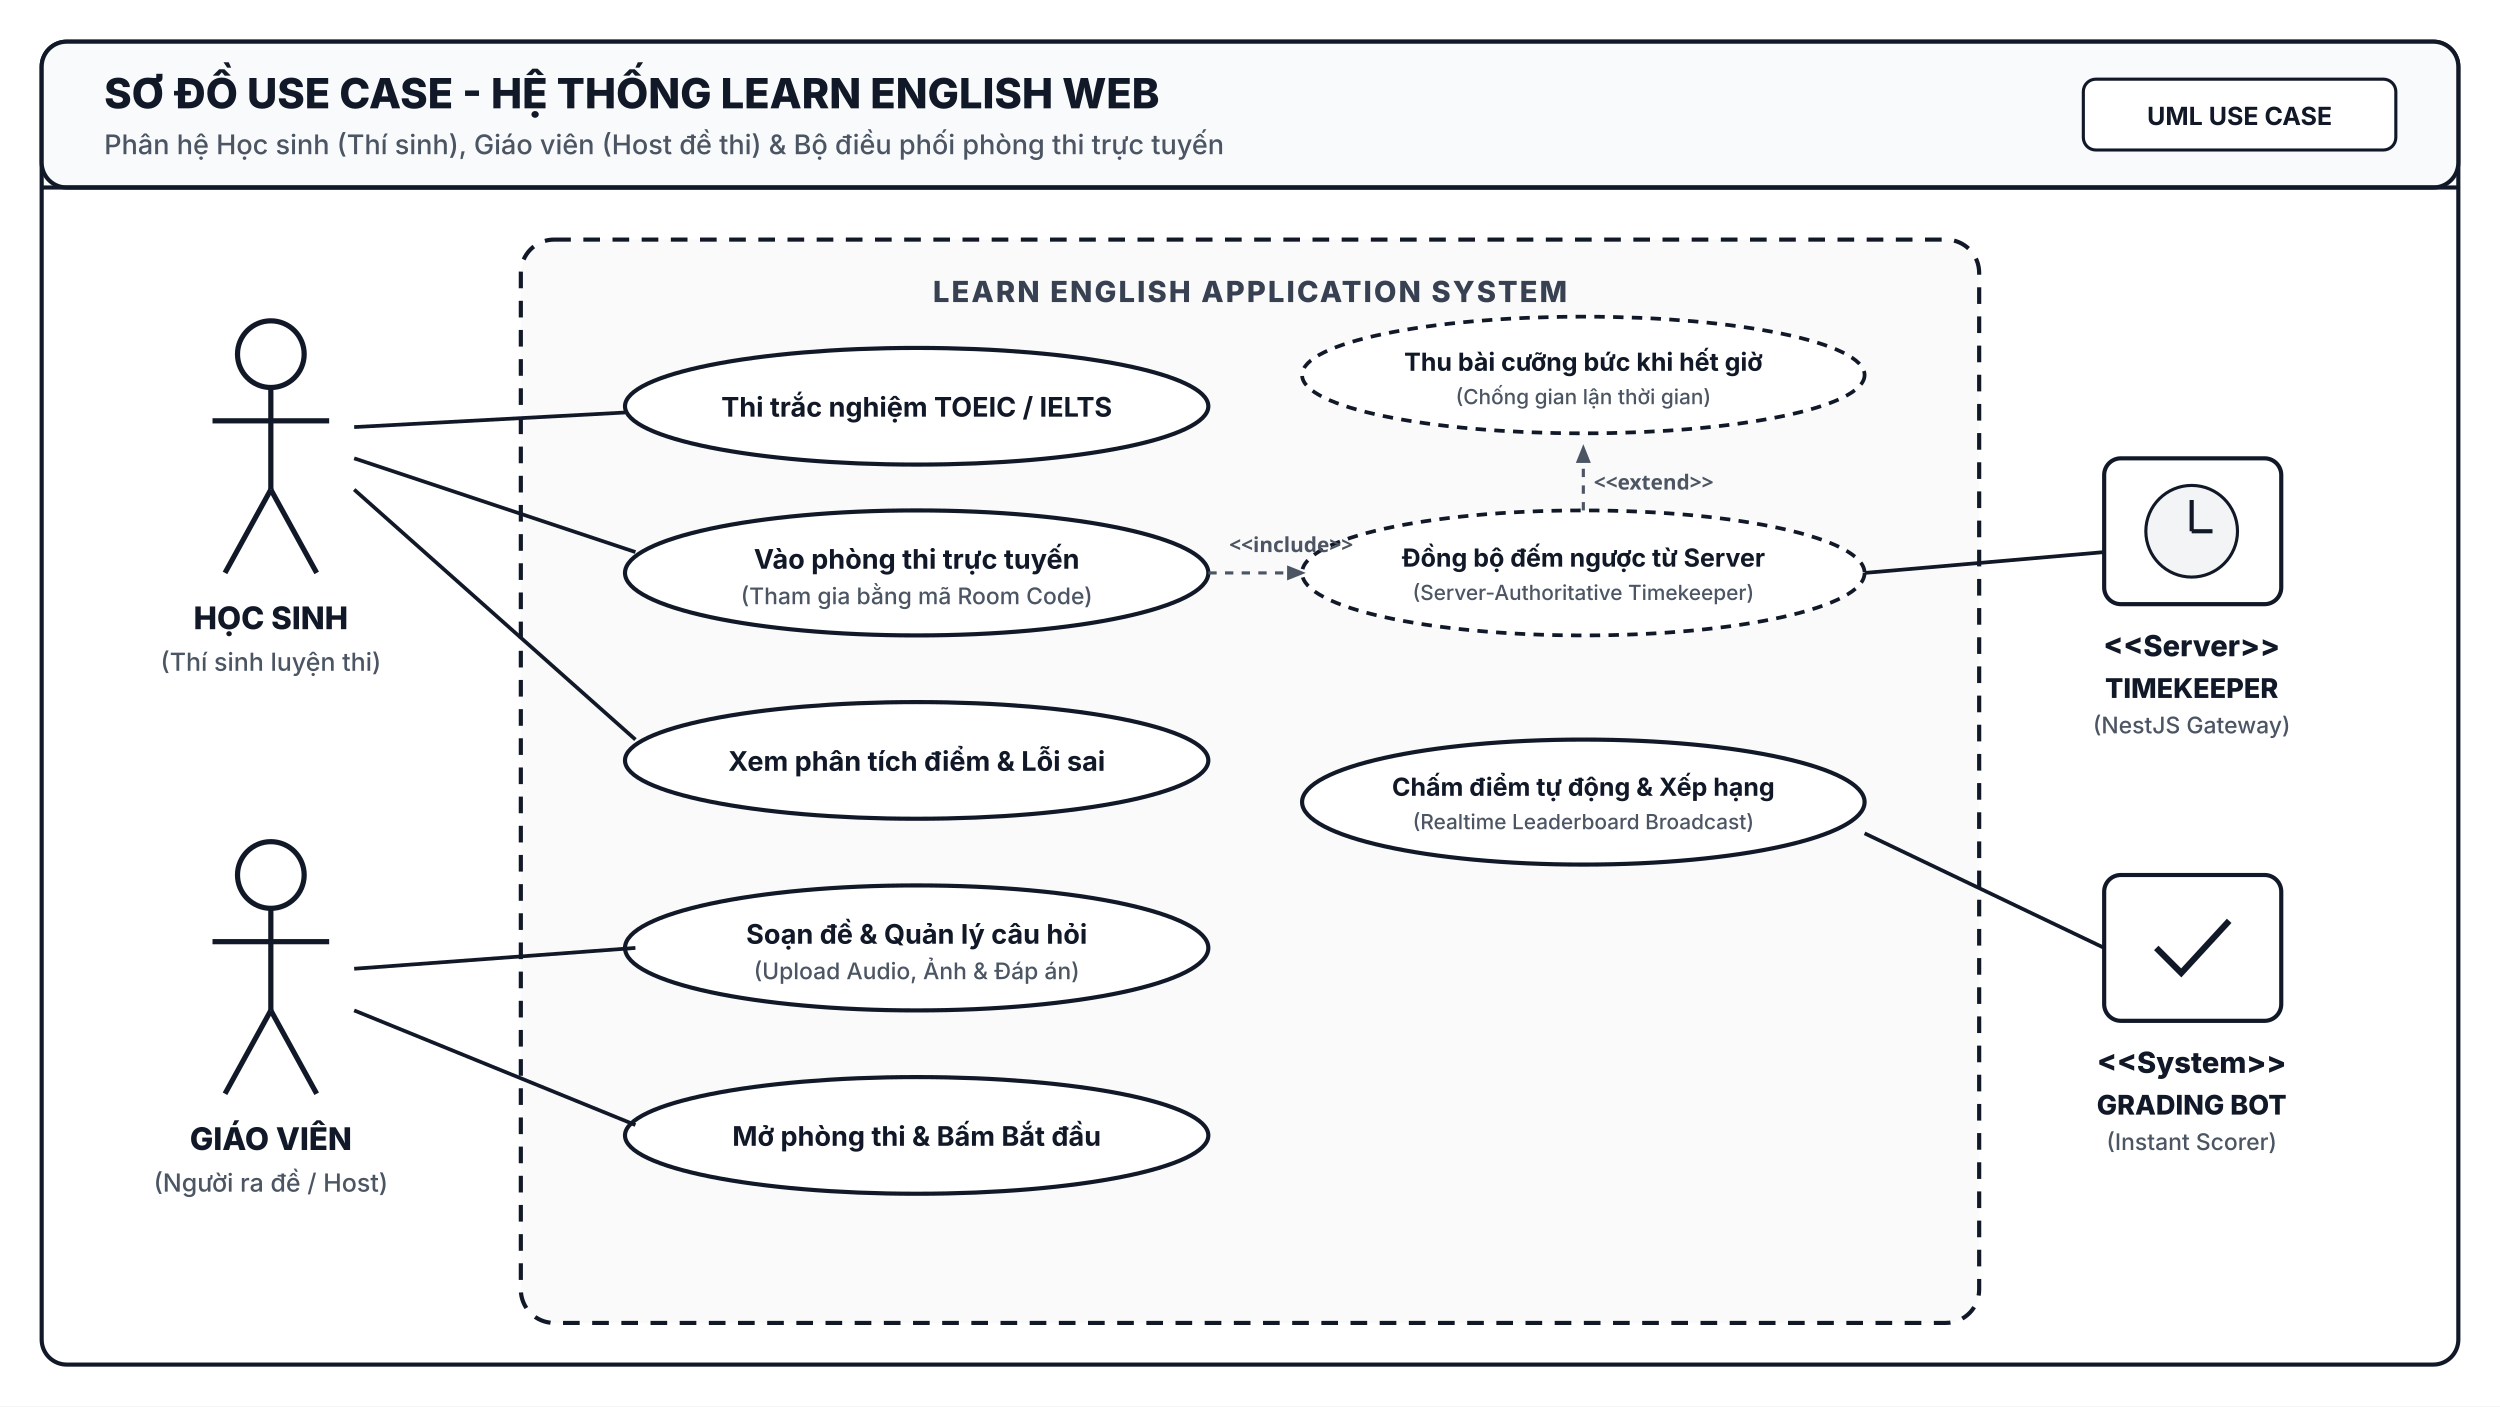
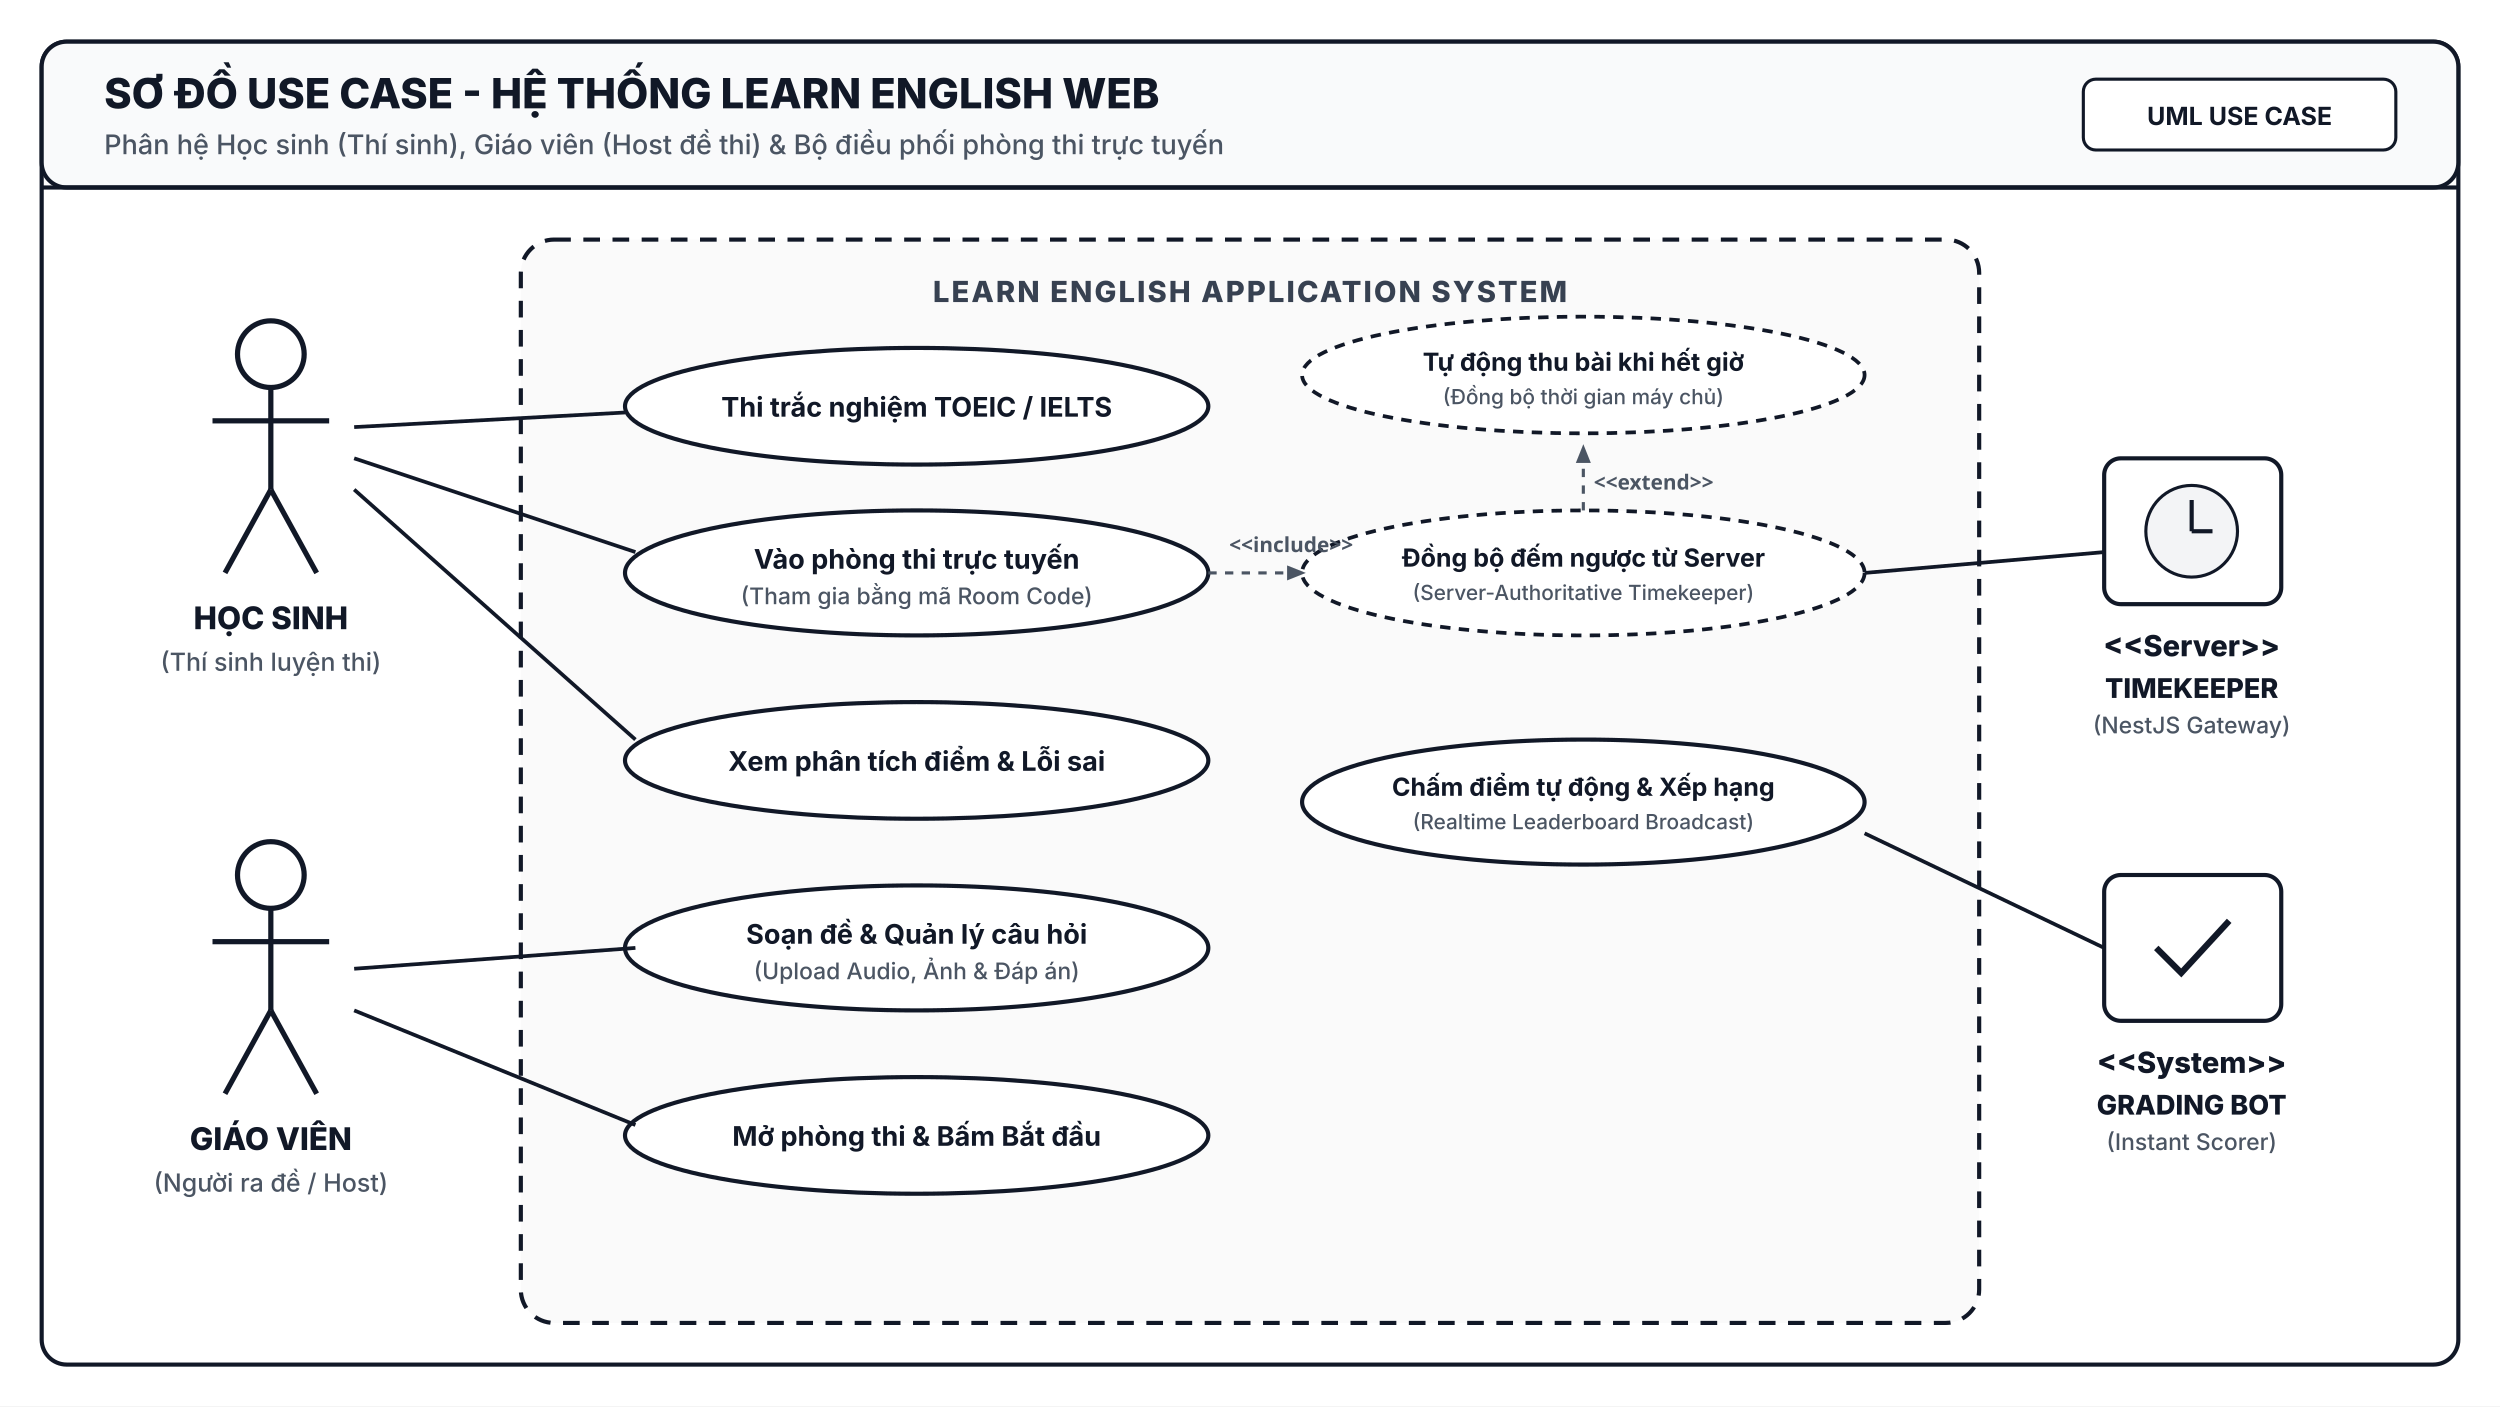
<svg xmlns="http://www.w3.org/2000/svg" viewBox="0 0 1200 675" width="1200" height="675">
  <defs>
    <marker id="arrow" viewBox="0 0 10 10" refX="8" refY="5" markerWidth="6" markerHeight="6" orient="auto-start-reverse">
      <path d="M 0 1 L 10 5 L 0 9 z" fill="#111827" />
    </marker>
    <marker id="arrow-dashed" viewBox="0 0 10 10" refX="8" refY="5" markerWidth="6" markerHeight="6" orient="auto-start-reverse">
      <path d="M 0 1 L 10 5 L 0 9 z" fill="#4b5563" />
    </marker>
  </defs>
  <rect width="1200" height="675" fill="#ffffff" />
  <rect x="20" y="20" width="1160" height="635" rx="12" fill="#ffffff" stroke="#111827" stroke-width="2" />
  <rect x="20" y="20" width="1160" height="70" rx="12" fill="#f9fafb" stroke="#111827" stroke-width="2" />
  <line x1="20" y1="90" x2="1180" y2="90" stroke="#111827" stroke-width="2" />
  <text x="50" y="52" font-family="system-ui, -apple-system, sans-serif" font-size="20" font-weight="800" fill="#111827">SƠ ĐỒ USE CASE - HỆ THỐNG LEARN ENGLISH WEB</text>
  <text x="50" y="74" font-family="system-ui, -apple-system, sans-serif" font-size="13" font-weight="500" fill="#4b5563">Phân hệ Học sinh (Thí sinh), Giáo viên (Host đề thi) &amp; Bộ điều phối phòng thi trực tuyến</text>
  <rect x="1000" y="38" width="150" height="34" rx="6" fill="#ffffff" stroke="#111827" stroke-width="1.5" />
  <text x="1075" y="60" font-family="system-ui, -apple-system, sans-serif" font-size="12" font-weight="700" fill="#111827" text-anchor="middle">UML USE CASE</text>
  <g transform="translate(90, 150)">
    <circle cx="40" cy="20" r="16" fill="#ffffff" stroke="#111827" stroke-width="2.5" />
    <line x1="40" y1="36" x2="40" y2="85" stroke="#111827" stroke-width="2.5" />
    <line x1="12" y1="52" x2="68" y2="52" stroke="#111827" stroke-width="2.5" />
    <line x1="40" y1="85" x2="18" y2="125" stroke="#111827" stroke-width="2.5" />
    <line x1="40" y1="85" x2="62" y2="125" stroke="#111827" stroke-width="2.5" />
    <text x="40" y="152" font-family="system-ui, -apple-system, sans-serif" font-size="15" font-weight="800" fill="#111827" text-anchor="middle">HỌC SINH</text>
    <text x="40" y="172" font-family="system-ui, -apple-system, sans-serif" font-size="12" font-weight="500" fill="#4b5563" text-anchor="middle">(Thí sinh luyện thi)</text>
  </g>
  <g transform="translate(90, 400)">
    <circle cx="40" cy="20" r="16" fill="#ffffff" stroke="#111827" stroke-width="2.5" />
    <line x1="40" y1="36" x2="40" y2="85" stroke="#111827" stroke-width="2.5" />
    <line x1="12" y1="52" x2="68" y2="52" stroke="#111827" stroke-width="2.5" />
    <line x1="40" y1="85" x2="18" y2="125" stroke="#111827" stroke-width="2.5" />
    <line x1="40" y1="85" x2="62" y2="125" stroke="#111827" stroke-width="2.5" />
    <text x="40" y="152" font-family="system-ui, -apple-system, sans-serif" font-size="15" font-weight="800" fill="#111827" text-anchor="middle">GIÁO VIÊN</text>
    <text x="40" y="172" font-family="system-ui, -apple-system, sans-serif" font-size="12" font-weight="500" fill="#4b5563" text-anchor="middle">(Người ra đề / Host)</text>
  </g>
  <rect x="250" y="115" width="700" height="520" rx="16" fill="#fafafa" stroke="#111827" stroke-width="2" stroke-dasharray="8 6" />
  <text x="600" y="145" font-family="system-ui, -apple-system, sans-serif" font-size="14" font-weight="800" fill="#374151" text-anchor="middle" letter-spacing="1">LEARN ENGLISH APPLICATION SYSTEM</text>
  <ellipse cx="440" cy="195" rx="140" ry="28" fill="#ffffff" stroke="#111827" stroke-width="2" />
  <text x="440" y="200" font-family="system-ui, -apple-system, sans-serif" font-size="13" font-weight="700" fill="#111827" text-anchor="middle">Thi trắc nghiệm TOEIC / IELTS</text>
  <ellipse cx="440" cy="275" rx="140" ry="30" fill="#ffffff" stroke="#111827" stroke-width="2" />
  <text x="440" y="273" font-family="system-ui, -apple-system, sans-serif" font-size="13" font-weight="700" fill="#111827" text-anchor="middle">Vào phòng thi trực tuyến</text>
  <text x="440" y="290" font-family="system-ui, -apple-system, sans-serif" font-size="11" font-weight="500" fill="#4b5563" text-anchor="middle">(Tham gia bằng mã Room Code)</text>
  <ellipse cx="440" cy="365" rx="140" ry="28" fill="#ffffff" stroke="#111827" stroke-width="2" />
  <text x="440" y="370" font-family="system-ui, -apple-system, sans-serif" font-size="13" font-weight="700" fill="#111827" text-anchor="middle">Xem phân tích điểm &amp; Lỗi sai</text>
  <ellipse cx="440" cy="455" rx="140" ry="30" fill="#ffffff" stroke="#111827" stroke-width="2" />
  <text x="440" y="453" font-family="system-ui, -apple-system, sans-serif" font-size="13" font-weight="700" fill="#111827" text-anchor="middle">Soạn đề &amp; Quản lý câu hỏi</text>
  <text x="440" y="470" font-family="system-ui, -apple-system, sans-serif" font-size="11" font-weight="500" fill="#4b5563" text-anchor="middle">(Upload Audio, Ảnh &amp; Đáp án)</text>
  <ellipse cx="440" cy="545" rx="140" ry="28" fill="#ffffff" stroke="#111827" stroke-width="2" />
  <text x="440" y="550" font-family="system-ui, -apple-system, sans-serif" font-size="13" font-weight="700" fill="#111827" text-anchor="middle">Mở phòng thi &amp; Bấm Bắt đầu</text>
  <ellipse cx="760" cy="275" rx="135" ry="30" fill="#ffffff" stroke="#111827" stroke-width="1.8" stroke-dasharray="5 4" />
  <text x="760" y="272" font-family="system-ui, -apple-system, sans-serif" font-size="12" font-weight="700" fill="#111827" text-anchor="middle">Đồng bộ đếm ngược từ Server</text>
  <text x="760" y="288" font-family="system-ui, -apple-system, sans-serif" font-size="10" font-weight="500" fill="#4b5563" text-anchor="middle">(Server-Authoritative Timekeeper)</text>
  <ellipse cx="760" cy="385" rx="135" ry="30" fill="#ffffff" stroke="#111827" stroke-width="2" />
  <text x="760" y="382" font-family="system-ui, -apple-system, sans-serif" font-size="12" font-weight="700" fill="#111827" text-anchor="middle">Chấm điểm tự động &amp; Xếp hạng</text>
  <text x="760" y="398" font-family="system-ui, -apple-system, sans-serif" font-size="10" font-weight="500" fill="#4b5563" text-anchor="middle">(Realtime Leaderboard Broadcast)</text>
  <ellipse cx="760" cy="180" rx="135" ry="28" fill="#ffffff" stroke="#111827" stroke-width="1.8" stroke-dasharray="5 4" />
-   <text x="760" y="178" font-family="system-ui, -apple-system, sans-serif" font-size="12" font-weight="700" fill="#111827" text-anchor="middle">Thu bài cưỡng bức khi hết giờ</text>
-   <text x="760" y="194" font-family="system-ui, -apple-system, sans-serif" font-size="10" font-weight="500" fill="#4b5563" text-anchor="middle">(Chống gian lận thời gian)</text>
+   <text x="760" y="178" font-family="system-ui, -apple-system, sans-serif" font-size="12" font-weight="700" fill="#111827" text-anchor="middle">Tự động thu bài khi hết giờ</text>
+   <text x="760" y="194" font-family="system-ui, -apple-system, sans-serif" font-size="10" font-weight="500" fill="#4b5563" text-anchor="middle">(Đồng bộ thời gian máy chủ)</text>
  <g transform="translate(1010, 220)">
    <rect x="0" y="0" width="85" height="70" rx="8" fill="#ffffff" stroke="#111827" stroke-width="2" />
    <circle cx="42" cy="35" r="22" fill="#f3f4f6" stroke="#111827" stroke-width="1.5" />
    <line x1="42" y1="35" x2="42" y2="20" stroke="#111827" stroke-width="2" />
    <line x1="42" y1="35" x2="52" y2="35" stroke="#111827" stroke-width="2" />
    <text x="42" y="95" font-family="system-ui, -apple-system, sans-serif" font-size="14" font-weight="800" fill="#111827" text-anchor="middle">&lt;&lt;Server&gt;&gt;</text>
    <text x="42" y="115" font-family="system-ui, -apple-system, sans-serif" font-size="13" font-weight="800" fill="#111827" text-anchor="middle">TIMEKEEPER</text>
    <text x="42" y="132" font-family="system-ui, -apple-system, sans-serif" font-size="11" font-weight="500" fill="#4b5563" text-anchor="middle">(NestJS Gateway)</text>
  </g>
  <g transform="translate(1010, 420)">
    <rect x="0" y="0" width="85" height="70" rx="8" fill="#ffffff" stroke="#111827" stroke-width="2" />
    <path d="M 25 35 L 37 47 L 60 22" fill="none" stroke="#111827" stroke-width="3" />
    <text x="42" y="95" font-family="system-ui, -apple-system, sans-serif" font-size="14" font-weight="800" fill="#111827" text-anchor="middle">&lt;&lt;System&gt;&gt;</text>
    <text x="42" y="115" font-family="system-ui, -apple-system, sans-serif" font-size="13" font-weight="800" fill="#111827" text-anchor="middle">GRADING BOT</text>
    <text x="42" y="132" font-family="system-ui, -apple-system, sans-serif" font-size="11" font-weight="500" fill="#4b5563" text-anchor="middle">(Instant Scorer)</text>
  </g>
  <line x1="170" y1="205" x2="300" y2="198" stroke="#111827" stroke-width="1.8" />
  <line x1="170" y1="220" x2="305" y2="265" stroke="#111827" stroke-width="1.8" />
  <line x1="170" y1="235" x2="305" y2="355" stroke="#111827" stroke-width="1.8" />
  <line x1="170" y1="465" x2="305" y2="455" stroke="#111827" stroke-width="1.8" />
  <line x1="170" y1="485" x2="305" y2="540" stroke="#111827" stroke-width="1.8" />
  <line x1="580" y1="275" x2="625" y2="275" stroke="#4b5563" stroke-width="1.5" stroke-dasharray="4 4" marker-end="url(#arrow-dashed)" />
  <text x="590" y="265" font-family="system-ui, sans-serif" font-size="10" font-weight="600" fill="#4b5563">&lt;&lt;include&gt;&gt;</text>
  <line x1="760" y1="245" x2="760" y2="215" stroke="#4b5563" stroke-width="1.5" stroke-dasharray="4 4" marker-end="url(#arrow-dashed)" />
  <text x="765" y="235" font-family="system-ui, sans-serif" font-size="10" font-weight="600" fill="#4b5563">&lt;&lt;extend&gt;&gt;</text>
  <line x1="1010" y1="265" x2="895" y2="275" stroke="#111827" stroke-width="1.8" />
  <line x1="1010" y1="455" x2="895" y2="400" stroke="#111827" stroke-width="1.8" />
</svg>
